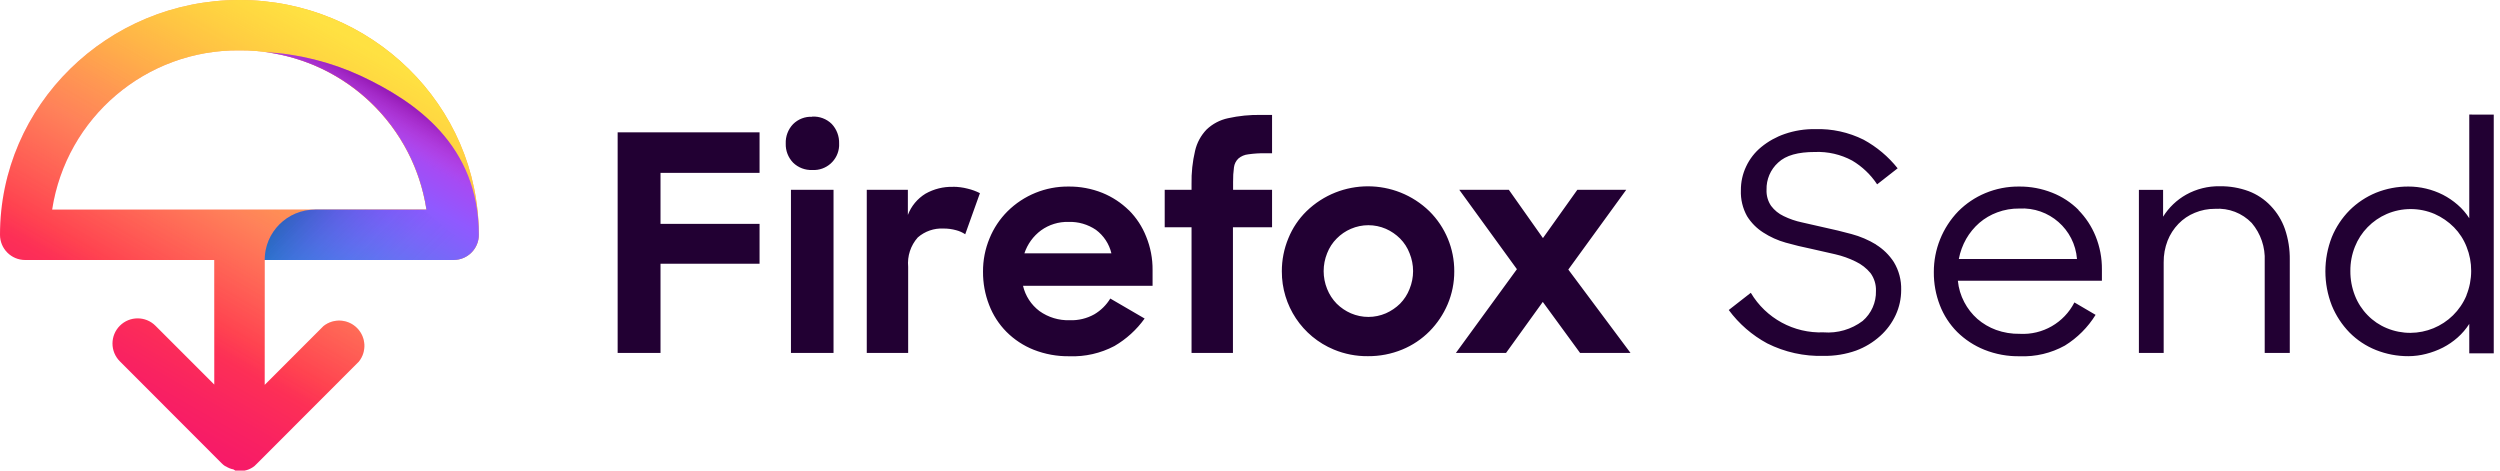
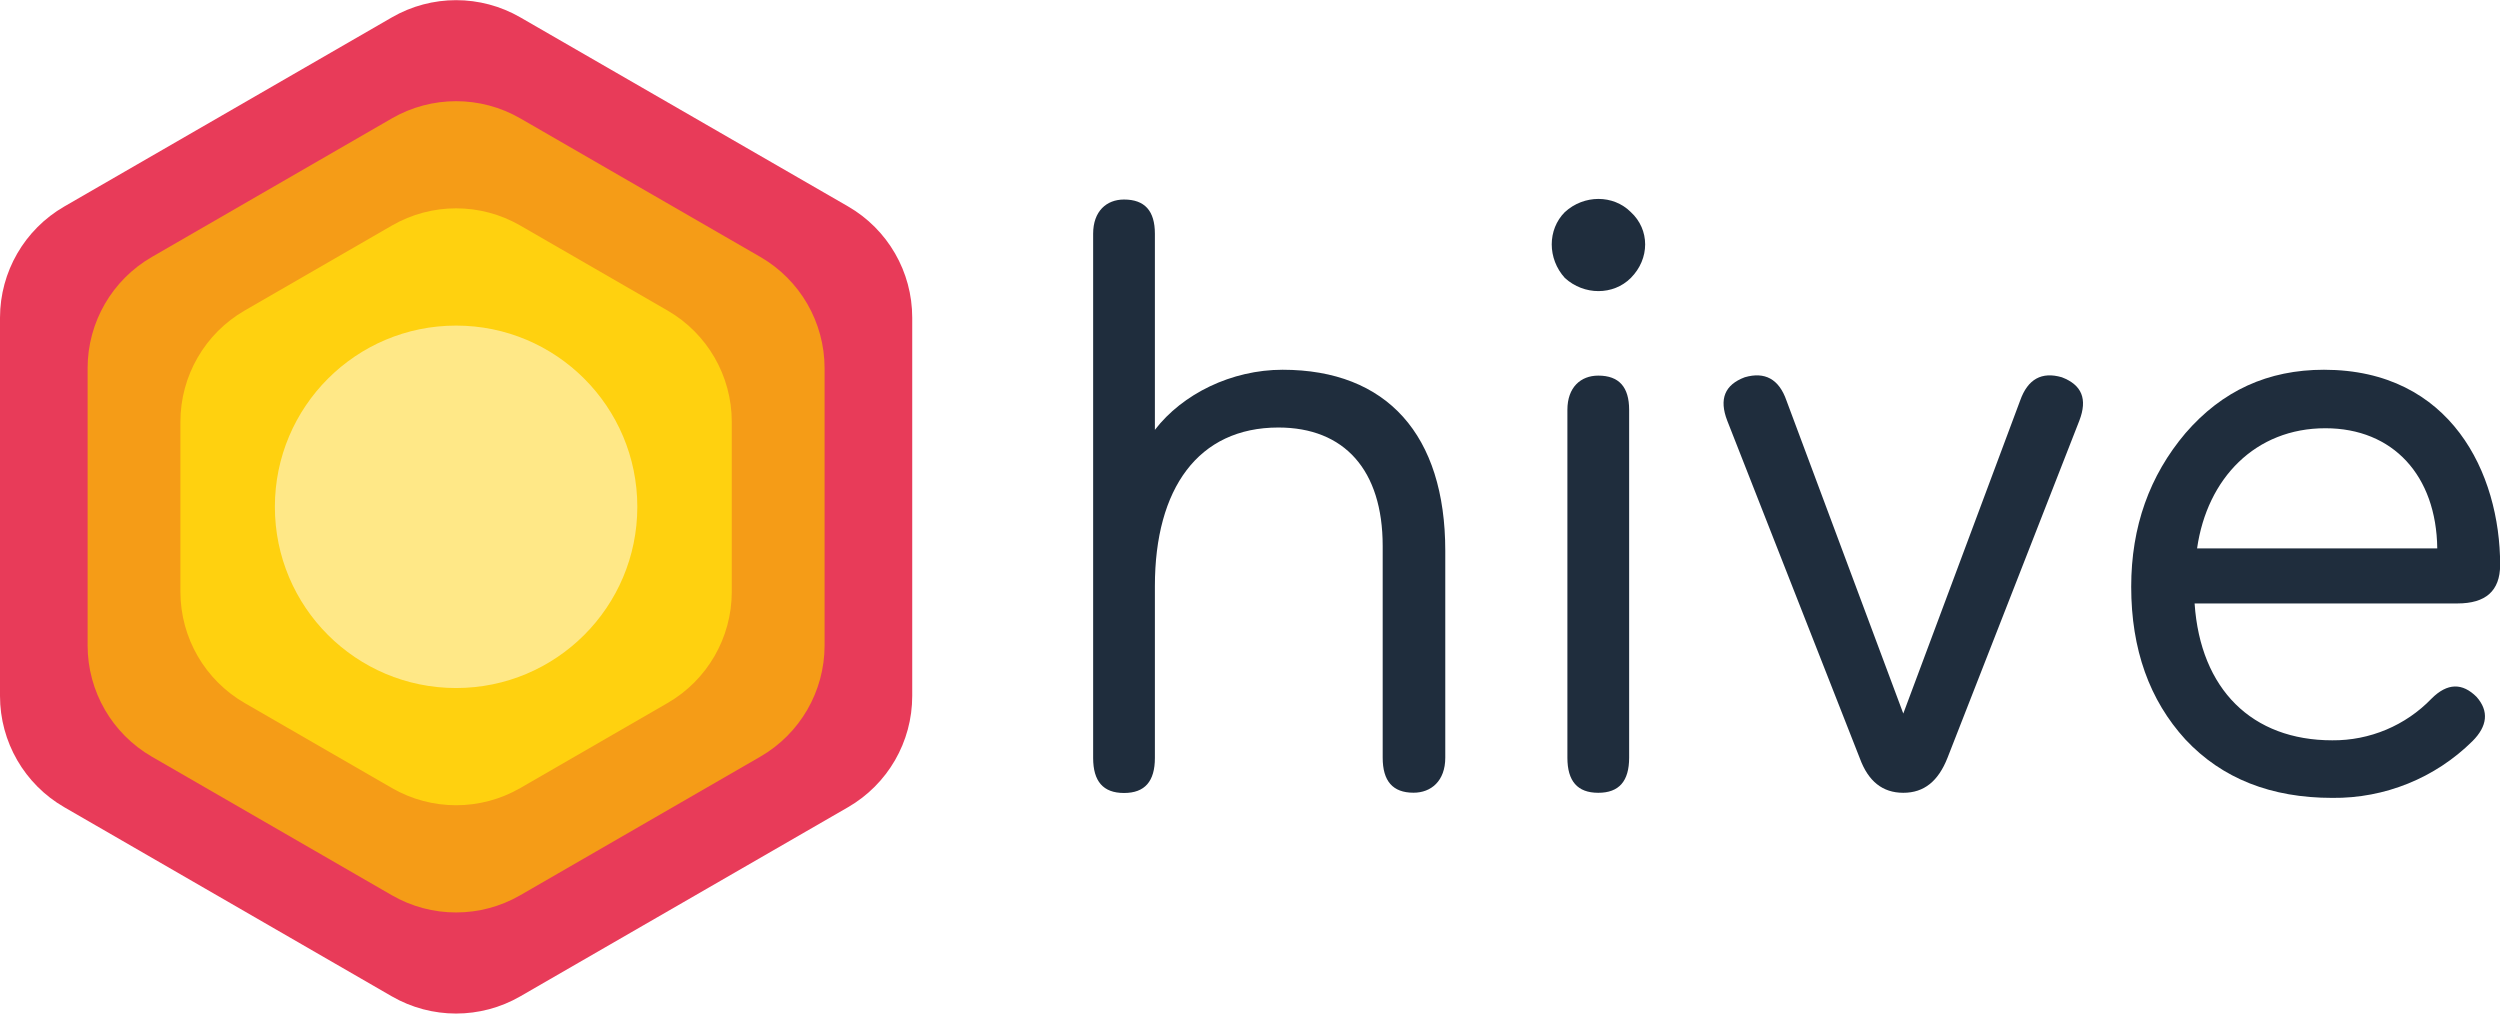
- <svg xmlns="http://www.w3.org/2000/svg" id="Layer_1" data-name="Layer 1" width="340" height="64" viewBox="0 0 340 64">
-   <defs>
-     <linearGradient id="linear-gradient" x1="46.37" y1="59.71" x2="15.42" y2="6.11" gradientTransform="matrix(1, 0, 0, -1, 0, 64)" gradientUnits="userSpaceOnUse">
-       <stop offset="0" stop-color="#ff980e" />
-       <stop offset="0.21" stop-color="#ff7139" />
-       <stop offset="0.36" stop-color="#ff5854" />
-       <stop offset="0.46" stop-color="#ff4f5e" />
-       <stop offset="0.69" stop-color="#ff3750" />
-       <stop offset="0.86" stop-color="#f92261" />
-       <stop offset="1" stop-color="#f5156c" />
-     </linearGradient>
-     <linearGradient id="linear-gradient-2" x1="46.37" y1="59.71" x2="15.42" y2="6.11" gradientTransform="matrix(1, 0, 0, -1, 0, 64)" gradientUnits="userSpaceOnUse">
-       <stop offset="0" stop-color="#fff44f" stop-opacity="0.8" />
-       <stop offset="0.09" stop-color="#fff44f" stop-opacity="0.7" />
-       <stop offset="0.75" stop-color="#fff44f" stop-opacity="0" />
-     </linearGradient>
-     <linearGradient id="linear-gradient-3" x1="40.19" y1="26.08" x2="54.32" y2="50.55" gradientTransform="matrix(1, 0, 0, -1, 0, 64)" gradientUnits="userSpaceOnUse">
-       <stop offset="0" stop-color="#3a8ee6" />
-       <stop offset="0.24" stop-color="#5c79f0" />
-       <stop offset="0.63" stop-color="#9059ff" />
-       <stop offset="1" stop-color="#c139e6" />
-     </linearGradient>
-     <linearGradient id="linear-gradient-4" x1="54.32" y1="50.58" x2="48.39" y2="40.31" gradientTransform="matrix(1, 0, 0, -1, 0, 64)" gradientUnits="userSpaceOnUse">
-       <stop offset="0" stop-color="#6e008b" stop-opacity="0.5" />
-       <stop offset="0.5" stop-color="#c846cb" stop-opacity="0" />
-     </linearGradient>
-     <linearGradient id="linear-gradient-5" x1="56.96" y1="22.5" x2="41.98" y2="37.46" gradientTransform="matrix(1, 0, 0, -1, 0, 64)" gradientUnits="userSpaceOnUse">
-       <stop offset="0.14" stop-color="#6a2bea" stop-opacity="0" />
-       <stop offset="0.34" stop-color="#642de4" stop-opacity="0.03" />
-       <stop offset="0.55" stop-color="#5131d3" stop-opacity="0.12" />
-       <stop offset="0.76" stop-color="#3139b7" stop-opacity="0.27" />
-       <stop offset="0.98" stop-color="#054490" stop-opacity="0.48" />
-       <stop offset="1" stop-color="#00458b" stop-opacity="0.5" />
-     </linearGradient>
-   </defs>
-   <path d="M32.56,0C14.61,0,0,14.33,0,31.94a3.42,3.42,0,0,0,3.42,3.42H29.14V52.3l-8-8a3.42,3.42,0,1,0-4.84,4.84L30.14,63a2.73,2.73,0,0,0,.25.23l.23.17h.05l.24.14.27.13.28.1.29.07L32,64h1.27l.29-.07.29-.1.27-.13.24-.14.24-.17L35,63,48.8,49.18A3.43,3.43,0,0,0,44,44.34l-8,8v-17H61.7a3.42,3.42,0,0,0,3.42-3.42h0C65.12,14.33,50.51,0,32.56,0ZM7.09,28.51A25.54,25.54,0,0,1,32.56,6.85,25.55,25.55,0,0,1,58,28.51Z" style="fill:url(#linear-gradient)" />
-   <path d="M32.56,0C14.61,0,0,14.33,0,31.94a3.42,3.42,0,0,0,3.42,3.42H29.14V52.3l-8-8a3.42,3.42,0,1,0-4.84,4.84L30.14,63a2.73,2.73,0,0,0,.25.23l.23.17h.05l.24.14.27.13.28.1.29.07L32,64h1.27l.29-.07.29-.1.27-.13.24-.14.24-.17L35,63,48.8,49.18A3.43,3.43,0,0,0,44,44.34l-8,8v-17H61.7a3.42,3.42,0,0,0,3.42-3.42h0C65.12,14.33,50.51,0,32.56,0ZM7.09,28.51A25.54,25.54,0,0,1,32.56,6.85,25.55,25.55,0,0,1,58,28.51Z" style="fill:url(#linear-gradient-2)" />
-   <path d="M36,7.08A25.45,25.45,0,0,1,58,28.51H42.85A6.85,6.85,0,0,0,36,35.36H61.7a3.43,3.43,0,0,0,3.42-3.43c0-12.2-8.63-18.13-16-21.59A35.75,35.75,0,0,0,36,7.08Z" style="fill:url(#linear-gradient-3)" />
-   <path d="M57.89,27.76c2.31,1.86,4.63,3.71,6.9,5.61a3.27,3.27,0,0,0,.33-1.44c0-12.2-8.63-18.13-16-21.59A35.75,35.75,0,0,0,36,7.08,25.47,25.47,0,0,1,57.89,27.76Z" style="fill:url(#linear-gradient-4)" />
-   <path d="M57.5,28.51H42.85A6.85,6.85,0,0,0,36,35.36H61.7a3.36,3.36,0,0,0,2.64-1.28C62.09,32.19,59.79,30.36,57.5,28.51Z" style="opacity:0.9;isolation:isolate;fill:url(#linear-gradient-5)" />
-   <path d="M84,48h5.83V35.87H103.3V30.45H89.83V23.51H103.3V18H84Zm23.57,0h5.79V25.81h-5.79Zm2.88-32.12a3.46,3.46,0,0,0-2.59,1,3.62,3.62,0,0,0-1,2.65,3.57,3.57,0,0,0,1,2.59,3.52,3.52,0,0,0,2.61,1,3.46,3.46,0,0,0,3.65-3.26c0-.12,0-.23,0-.35a3.71,3.71,0,0,0-1-2.65,3.5,3.5,0,0,0-2.67-1Zm19.14,9.53a7.22,7.22,0,0,0-3.72.93,5.82,5.82,0,0,0-2.4,2.89V25.81h-5.59V48h5.63V36.29a5.27,5.27,0,0,1,1.31-4,4.94,4.94,0,0,1,3.49-1.21,6.33,6.33,0,0,1,1.73.23,4,4,0,0,1,1.23.55l2-5.59a7.51,7.51,0,0,0-1.66-.61,8.11,8.11,0,0,0-2-.26Zm23.94,3.19a11.15,11.15,0,0,0-3.61-2.37,12.08,12.08,0,0,0-4.6-.86,11.62,11.62,0,0,0-8.3,3.37,11.17,11.17,0,0,0-2.44,3.67,11.59,11.59,0,0,0-.89,4.54,12.24,12.24,0,0,0,.83,4.52,10.52,10.52,0,0,0,2.36,3.66,10.93,10.93,0,0,0,3.71,2.44,12.75,12.75,0,0,0,4.85.88,12.15,12.15,0,0,0,6.12-1.39,13.25,13.25,0,0,0,4.11-3.74L151,40.6a6.23,6.23,0,0,1-2.18,2.15,6.36,6.36,0,0,1-3.33.8,6.7,6.7,0,0,1-4.13-1.25,6,6,0,0,1-2.23-3.43h17.62V36.74a11.71,11.71,0,0,0-.87-4.56,10.5,10.5,0,0,0-2.35-3.59Zm-14.21,5.85a6.38,6.38,0,0,1,2.26-3.12,6.11,6.11,0,0,1,3.74-1.15,6.26,6.26,0,0,1,3.73,1.08,5.56,5.56,0,0,1,2.1,3.19ZM167,16.08a6.05,6.05,0,0,0-2.91,1.54,6.15,6.15,0,0,0-1.56,2.89,18.1,18.1,0,0,0-.48,4.52v.78H158.4v5.1h3.65V48h5.63V30.91H173v-5.1h-5.3V24.75a13.34,13.34,0,0,1,.12-2,2,2,0,0,1,.6-1.19,2.45,2.45,0,0,1,1.33-.57,15.25,15.25,0,0,1,2.34-.15H173V15.63h-1.48A19.06,19.06,0,0,0,167,16.08Zm27.4,12.65a12,12,0,0,0-16.72,0,10.87,10.87,0,0,0-2.46,3.67,11.61,11.61,0,0,0-.89,4.5,11.46,11.46,0,0,0,7.07,10.64,11.73,11.73,0,0,0,4.64.9,12,12,0,0,0,4.66-.9,11.26,11.26,0,0,0,3.72-2.49,11.83,11.83,0,0,0,2.46-3.67,11.31,11.31,0,0,0,.9-4.48A11.43,11.43,0,0,0,194.4,28.73ZM191.7,39.3a5.88,5.88,0,0,1-1.29,2,6.53,6.53,0,0,1-1.93,1.31,6,6,0,0,1-4.76,0,6.34,6.34,0,0,1-1.93-1.31,6.06,6.06,0,0,1-1.3-2,6.48,6.48,0,0,1,0-4.86,5.76,5.76,0,0,1,1.3-2,6.08,6.08,0,0,1,1.93-1.32,6,6,0,0,1,4.76,0,6.37,6.37,0,0,1,1.93,1.32,5.73,5.73,0,0,1,1.29,2A6.39,6.39,0,0,1,191.7,39.3Zm29.47-13.49h-6.65l-4.68,6.57-4.64-6.57h-6.74l7.84,10.8L198,48h6.82l5-6.94L214.89,48h6.86l-8.46-11.34Zm34,7.46a12.88,12.88,0,0,0-3.37-1.44c-1.25-.34-2.46-.63-3.63-.88l-3.08-.7a10.64,10.64,0,0,1-2.51-.86A4.54,4.54,0,0,1,240.87,28a3.61,3.61,0,0,1-.62-2.19,4.8,4.8,0,0,1,1.58-3.7c1.06-1,2.73-1.44,5-1.44a9.84,9.84,0,0,1,5.07,1.17,10.47,10.47,0,0,1,3.39,3.23l2.79-2.18A15.22,15.22,0,0,0,253.45,19a13.8,13.8,0,0,0-6.59-1.44,12.13,12.13,0,0,0-4.14.66A10.33,10.33,0,0,0,239.53,20a7.53,7.53,0,0,0-2.05,2.63,7.41,7.41,0,0,0-.72,3.24,6.7,6.7,0,0,0,.84,3.53,7.06,7.06,0,0,0,2.2,2.22A11.11,11.11,0,0,0,242.86,33c1.13.32,2.29.6,3.47.84l3.26.74a12.63,12.63,0,0,1,2.8,1,5.86,5.86,0,0,1,2,1.56,3.88,3.88,0,0,1,.74,2.42,5.2,5.2,0,0,1-1.81,4.09A7.83,7.83,0,0,1,248,45.2a11,11,0,0,1-9.89-5.38l-3,2.34a15.86,15.86,0,0,0,5.23,4.54,16.06,16.06,0,0,0,7.7,1.7,12.58,12.58,0,0,0,4.38-.72,10.14,10.14,0,0,0,3.3-2,8.79,8.79,0,0,0,2.1-2.85,8.09,8.09,0,0,0,.74-3.39,6.94,6.94,0,0,0-1-3.8,7.71,7.71,0,0,0-2.42-2.37Zm27.51-4.72a10.53,10.53,0,0,0-3.58-2.34,11.89,11.89,0,0,0-4.49-.84,11.6,11.6,0,0,0-4.62.9,11.35,11.35,0,0,0-3.66,2.46A11.84,11.84,0,0,0,263,37a12.21,12.21,0,0,0,.82,4.51,10.53,10.53,0,0,0,2.36,3.64,11.24,11.24,0,0,0,3.7,2.42,12.41,12.41,0,0,0,4.82.88A11.68,11.68,0,0,0,280.82,47,12.84,12.84,0,0,0,285,42.82l-2.88-1.69a7.85,7.85,0,0,1-7.43,4.27,9,9,0,0,1-3.22-.53,8.21,8.21,0,0,1-2.55-1.5,8,8,0,0,1-1.78-2.28,7.79,7.79,0,0,1-.87-2.91h19.59V36.66a11.75,11.75,0,0,0-.86-4.54,10.92,10.92,0,0,0-2.35-3.57ZM266.4,35.22a8.88,8.88,0,0,1,1-2.73,8.55,8.55,0,0,1,1.79-2.18,8,8,0,0,1,2.44-1.43,8.31,8.31,0,0,1,3-.52,7.45,7.45,0,0,1,7.84,6.86ZM308.82,28a8.11,8.11,0,0,0-3-2,10.89,10.89,0,0,0-3.92-.67,9.06,9.06,0,0,0-4.58,1.14,8.76,8.76,0,0,0-3.14,3V25.82h-3.29V48h3.37V35.67a7.92,7.92,0,0,1,.53-2.93,7,7,0,0,1,1.48-2.3,6.46,6.46,0,0,1,2.22-1.5,7,7,0,0,1,2.75-.54,6.33,6.33,0,0,1,5,1.93A7.46,7.46,0,0,1,308,35.51V48h3.41V35.34a12.46,12.46,0,0,0-.66-4.19A8.68,8.68,0,0,0,308.82,28Zm27-12.42v14.1a8.14,8.14,0,0,0-1.58-1.83,10.08,10.08,0,0,0-2-1.36,10.39,10.39,0,0,0-2.3-.84,10.22,10.22,0,0,0-2.4-.28,11.63,11.63,0,0,0-4.4.84,11.09,11.09,0,0,0-3.59,2.38,11.3,11.3,0,0,0-2.42,3.65,12.81,12.81,0,0,0,0,9.32,11.56,11.56,0,0,0,2.4,3.66,10.58,10.58,0,0,0,3.59,2.38,11.77,11.77,0,0,0,4.42.84,9.69,9.69,0,0,0,2.4-.31,11,11,0,0,0,2.3-.86,9.72,9.72,0,0,0,2-1.37,8.75,8.75,0,0,0,1.58-1.85v4h3.33V15.59Zm-.37,24.58a8.3,8.3,0,0,1-10.85,4.47h0a7.68,7.68,0,0,1-2.6-1.76,7.88,7.88,0,0,1-1.73-2.67,8.93,8.93,0,0,1-.62-3.35,8.67,8.67,0,0,1,.62-3.3A8,8,0,0,1,322,30.89a8.17,8.17,0,0,1,2.6-1.79,8.27,8.27,0,0,1,6.51,0,8.64,8.64,0,0,1,2.63,1.81,7.85,7.85,0,0,1,1.72,2.67,8.67,8.67,0,0,1,.62,3.26,8.86,8.86,0,0,1-.65,3.33Z" style="fill:#203" />
+ <svg xmlns="http://www.w3.org/2000/svg" width="230.24mm" height="93.35mm" viewBox="0 0 652.66 264.6">
+   <path d="M380,155.48c0-5.88,3.49-8.93,8.06-8.93,5.45,0,8.06,3,8.06,8.93v51.2c7.19-9.37,20-15.69,33.33-15.69,27.23,0,42.48,17,42.48,47.27v54c0,6.1-3.71,9.15-8.28,9.15-5.45,0-8.06-3.05-8.06-9.15V237c0-19.82-10-30.93-27.23-30.93-20.91,0-32.24,15.9-32.24,41.39v44.87c0,6.1-2.61,9.15-8.06,9.15s-8.06-3.05-8.06-9.15Z" transform="translate(-94.62 -94.47)" fill="#1f2d3d" />
+   <path d="M503.15,149.82c5-4.57,12.64-4.57,17.21,0,5,4.58,5,12.2,0,17.21-4.57,4.57-12.2,4.57-17.21,0C498.58,162,498.58,154.4,503.15,149.82Zm16.78,142.46c0,6.1-2.62,9.15-8.06,9.15s-8.06-3.05-8.06-9.15V201.45c0-5.88,3.48-8.93,8.06-8.93,5.44,0,8.06,3,8.06,8.93Z" transform="translate(-94.62 -94.47)" fill="#1f2d3d" />
+   <path d="M545.54,204.28c-2.18-5.66-.65-9.37,4.57-11.33,5.23-1.52,8.94.44,10.9,6.1l30.49,81.69L622,199.05c2-5.66,5.66-7.62,10.89-6.1,5.23,2,6.75,5.67,4.57,11.33l-34.41,88c-2.4,6.1-6.1,9.15-11.55,9.15s-9.15-3.05-11.32-8.93Z" transform="translate(-94.62 -94.47)" fill="#1f2d3d" />
+   <path d="M736.16,252H667.55c1.52,22.44,15,35.73,35.94,35.73a35.56,35.56,0,0,0,25.92-10.89c4.14-4.14,8.06-4.14,11.76-.44,3.27,3.71,2.84,7.63-1.08,11.55a51.21,51.21,0,0,1-36.6,14.81c-15.9,0-28.75-5-38.34-15.25C655.78,277.25,651,264,651,247.63c0-15.69,4.79-29,14.16-40.08,9.59-11.11,21.57-16.56,36.16-16.56,33.11,0,46,27,46,51C747.27,248.72,743.57,252,736.16,252Zm-68-14.37h62.74c-.22-19-11.55-31.37-29.19-31.37C683.45,206.24,670.82,219.31,668.2,237.61Z" transform="translate(-94.62 -94.47)" fill="#1f2d3d" />
+   <path d="M316,148.34,230.47,99a33.54,33.54,0,0,0-33.55,0l-85.53,49.38a33.55,33.55,0,0,0-16.77,29v98.76a33.53,33.53,0,0,0,16.77,29.05l85.52,49.38a33.55,33.55,0,0,0,33.54,0L316,305.2a33.53,33.53,0,0,0,16.77-29.05V177.39A33.52,33.52,0,0,0,316,148.34Z" transform="translate(-94.62 -94.47)" fill="#e83b59" />
+   <path d="M293.12,161.54l-62.66-36.17a33.55,33.55,0,0,0-33.54,0l-62.66,36.18a33.53,33.53,0,0,0-16.77,29V263A33.55,33.55,0,0,0,134.26,292l62.65,36.17a33.5,33.5,0,0,0,33.54,0L293.11,292A33.55,33.55,0,0,0,309.89,263V190.6A33.56,33.56,0,0,0,293.12,161.54Z" transform="translate(-94.62 -94.47)" fill="#f59c17" />
+   <path d="M268.89,175.53l-38.43-22.18a33.5,33.5,0,0,0-33.54,0l-38.43,22.18a33.55,33.55,0,0,0-16.77,29.05V249a33.55,33.55,0,0,0,16.78,29l38.42,22.18a33.52,33.52,0,0,0,33.55,0L268.89,278a33.55,33.55,0,0,0,16.77-29V204.58A33.54,33.54,0,0,0,268.89,175.53Z" transform="translate(-94.62 -94.47)" fill="#ffd10f" />
+   <circle cx="119.07" cy="132.3" r="47.31" fill="#ffe887" />
</svg>
